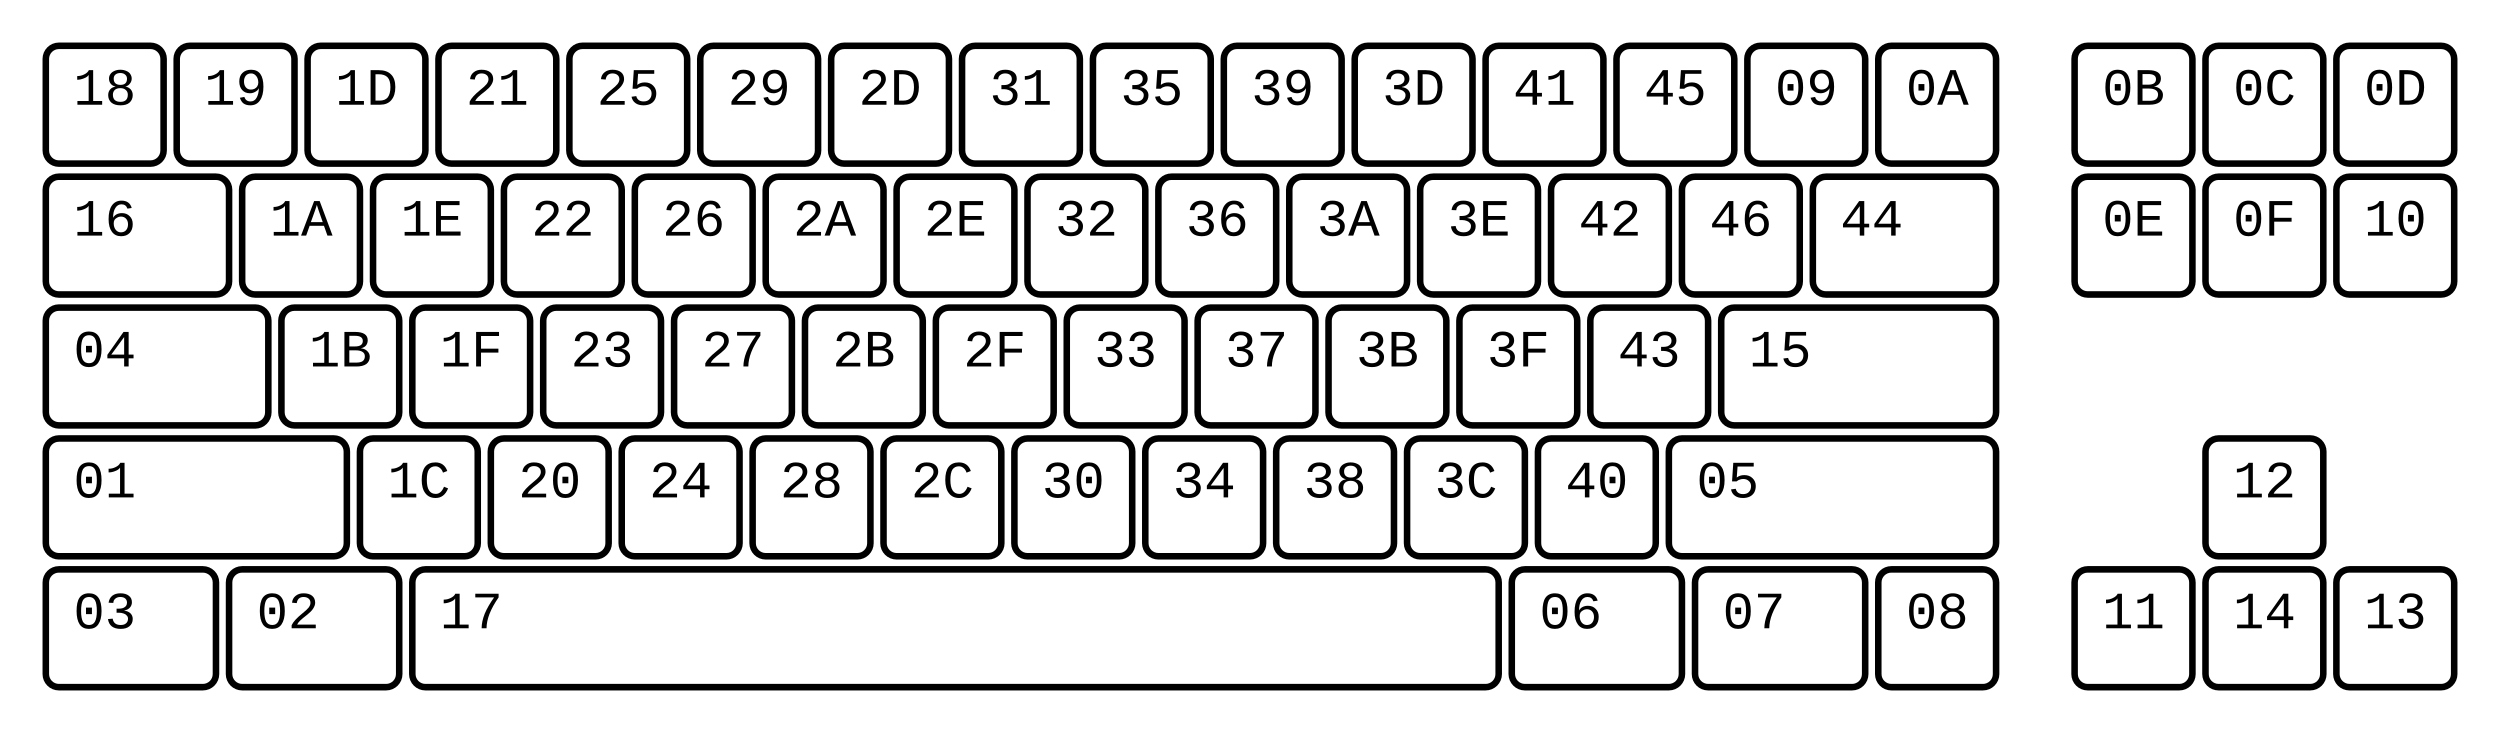
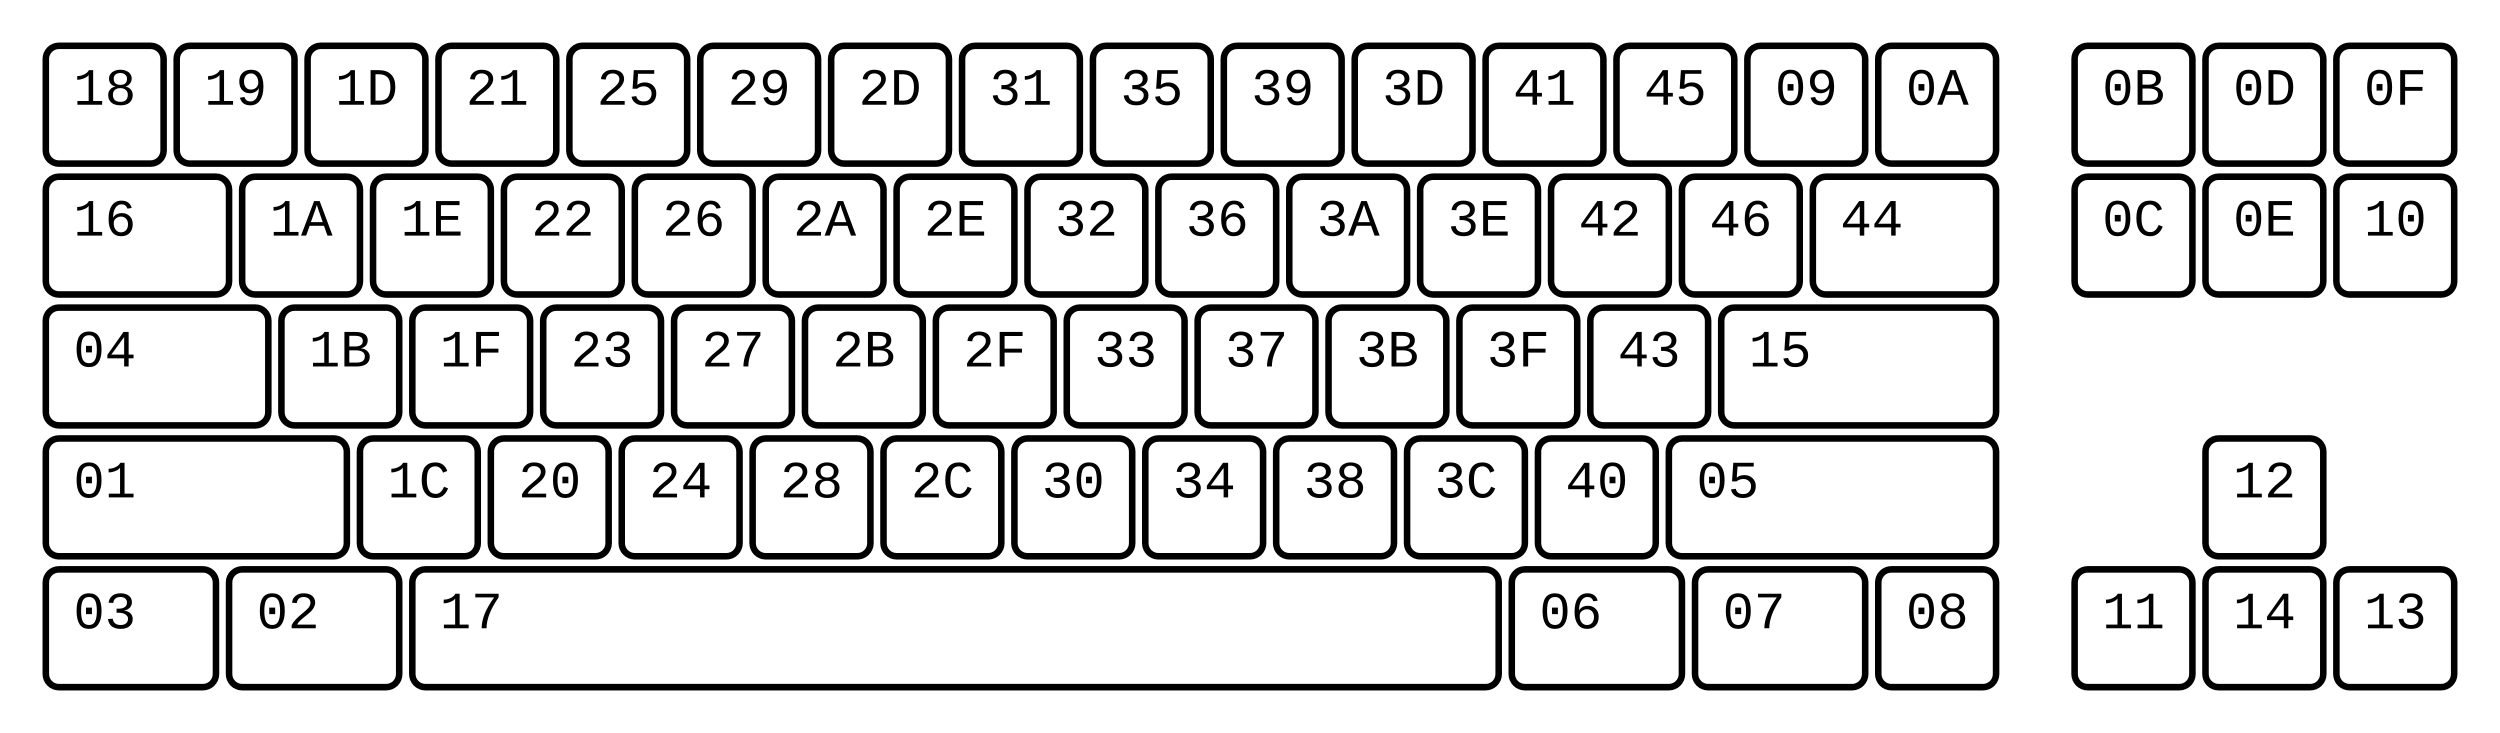
<svg xmlns="http://www.w3.org/2000/svg" version="1.1" viewBox="-3 -3 191 56" width="800px">
  <style>
    rect { stroke: black; stroke-width: 0.5; fill: none; }
    text { font-family: "Monaco", "Liberation Mono", mono; font-size: 4px; text-anchor: middle; }
  </style>
  <g transform="translate(0,0)">
    <rect x="0.5" y="0.5" width="9" height="9" rx="1" ry="1" />
    <text x="5" y="5">18</text>
  </g>
  <g transform="translate(10,0)">
    <rect x="0.5" y="0.5" width="9" height="9" rx="1" ry="1" />
    <text x="5" y="5">19</text>
  </g>
  <g transform="translate(20,0)">
    <rect x="0.5" y="0.5" width="9" height="9" rx="1" ry="1" />
    <text x="5" y="5">1D</text>
  </g>
  <g transform="translate(30,0)">
    <rect x="0.5" y="0.5" width="9" height="9" rx="1" ry="1" />
    <text x="5" y="5">21</text>
  </g>
  <g transform="translate(40,0)">
    <rect x="0.5" y="0.5" width="9" height="9" rx="1" ry="1" />
    <text x="5" y="5">25</text>
  </g>
  <g transform="translate(50,0)">
    <rect x="0.5" y="0.5" width="9" height="9" rx="1" ry="1" />
    <text x="5" y="5">29</text>
  </g>
  <g transform="translate(60,0)">
    <rect x="0.5" y="0.5" width="9" height="9" rx="1" ry="1" />
    <text x="5" y="5">2D</text>
  </g>
  <g transform="translate(70,0)">
    <rect x="0.5" y="0.5" width="9" height="9" rx="1" ry="1" />
    <text x="5" y="5">31</text>
  </g>
  <g transform="translate(80,0)">
    <rect x="0.5" y="0.5" width="9" height="9" rx="1" ry="1" />
    <text x="5" y="5">35</text>
  </g>
  <g transform="translate(90,0)">
    <rect x="0.5" y="0.5" width="9" height="9" rx="1" ry="1" />
    <text x="5" y="5">39</text>
  </g>
  <g transform="translate(100,0)">
    <rect x="0.5" y="0.5" width="9" height="9" rx="1" ry="1" />
    <text x="5" y="5">3D</text>
  </g>
  <g transform="translate(110,0)">
    <rect x="0.5" y="0.5" width="9" height="9" rx="1" ry="1" />
    <text x="5" y="5">41</text>
  </g>
  <g transform="translate(120,0)">
    <rect x="0.5" y="0.5" width="9" height="9" rx="1" ry="1" />
    <text x="5" y="5">45</text>
  </g>
  <g transform="translate(130,0)">
    <rect x="0.5" y="0.5" width="9" height="9" rx="1" ry="1" />
    <text x="5" y="5">09</text>
  </g>
  <g transform="translate(140,0)">
    <rect x="0.5" y="0.5" width="9" height="9" rx="1" ry="1" />
    <text x="5" y="5">0A</text>
  </g>
  <g transform="translate(0,10)">
    <rect x="0.5" y="0.5" width="14" height="9" rx="1" ry="1" />
    <text x="5" y="5">16</text>
  </g>
  <g transform="translate(15,10)">
    <rect x="0.5" y="0.5" width="9" height="9" rx="1" ry="1" />
    <text x="5" y="5">1A</text>
  </g>
  <g transform="translate(25,10)">
    <rect x="0.5" y="0.5" width="9" height="9" rx="1" ry="1" />
    <text x="5" y="5">1E</text>
  </g>
  <g transform="translate(35,10)">
    <rect x="0.5" y="0.5" width="9" height="9" rx="1" ry="1" />
    <text x="5" y="5">22</text>
  </g>
  <g transform="translate(45,10)">
    <rect x="0.5" y="0.5" width="9" height="9" rx="1" ry="1" />
    <text x="5" y="5">26</text>
  </g>
  <g transform="translate(55,10)">
    <rect x="0.5" y="0.5" width="9" height="9" rx="1" ry="1" />
    <text x="5" y="5">2A</text>
  </g>
  <g transform="translate(65,10)">
    <rect x="0.5" y="0.5" width="9" height="9" rx="1" ry="1" />
    <text x="5" y="5">2E</text>
  </g>
  <g transform="translate(75,10)">
    <rect x="0.5" y="0.5" width="9" height="9" rx="1" ry="1" />
    <text x="5" y="5">32</text>
  </g>
  <g transform="translate(85,10)">
    <rect x="0.5" y="0.5" width="9" height="9" rx="1" ry="1" />
    <text x="5" y="5">36</text>
  </g>
  <g transform="translate(95,10)">
    <rect x="0.5" y="0.5" width="9" height="9" rx="1" ry="1" />
    <text x="5" y="5">3A</text>
  </g>
  <g transform="translate(105,10)">
    <rect x="0.5" y="0.5" width="9" height="9" rx="1" ry="1" />
    <text x="5" y="5">3E</text>
  </g>
  <g transform="translate(115,10)">
    <rect x="0.5" y="0.5" width="9" height="9" rx="1" ry="1" />
    <text x="5" y="5">42</text>
  </g>
  <g transform="translate(125,10)">
    <rect x="0.5" y="0.5" width="9" height="9" rx="1" ry="1" />
    <text x="5" y="5">46</text>
  </g>
  <g transform="translate(135,10)">
    <rect x="0.5" y="0.5" width="14" height="9" rx="1" ry="1" />
    <text x="5" y="5">44</text>
  </g>
  <g transform="translate(0,20)">
    <rect x="0.5" y="0.5" width="17" height="9" rx="1" ry="1" />
    <text x="5" y="5">04</text>
  </g>
  <g transform="translate(18,20)">
    <rect x="0.5" y="0.5" width="9" height="9" rx="1" ry="1" />
    <text x="5" y="5">1B</text>
  </g>
  <g transform="translate(28,20)">
    <rect x="0.5" y="0.5" width="9" height="9" rx="1" ry="1" />
    <text x="5" y="5">1F</text>
  </g>
  <g transform="translate(38,20)">
    <rect x="0.5" y="0.5" width="9" height="9" rx="1" ry="1" />
    <text x="5" y="5">23</text>
  </g>
  <g transform="translate(48,20)">
    <rect x="0.5" y="0.5" width="9" height="9" rx="1" ry="1" />
    <text x="5" y="5">27</text>
  </g>
  <g transform="translate(58,20)">
    <rect x="0.5" y="0.5" width="9" height="9" rx="1" ry="1" />
    <text x="5" y="5">2B</text>
  </g>
  <g transform="translate(68,20)">
    <rect x="0.5" y="0.5" width="9" height="9" rx="1" ry="1" />
    <text x="5" y="5">2F</text>
  </g>
  <g transform="translate(78,20)">
    <rect x="0.5" y="0.5" width="9" height="9" rx="1" ry="1" />
    <text x="5" y="5">33</text>
  </g>
  <g transform="translate(88,20)">
    <rect x="0.5" y="0.5" width="9" height="9" rx="1" ry="1" />
    <text x="5" y="5">37</text>
  </g>
  <g transform="translate(98,20)">
    <rect x="0.5" y="0.5" width="9" height="9" rx="1" ry="1" />
    <text x="5" y="5">3B</text>
  </g>
  <g transform="translate(108,20)">
    <rect x="0.5" y="0.5" width="9" height="9" rx="1" ry="1" />
    <text x="5" y="5">3F</text>
  </g>
  <g transform="translate(118,20)">
    <rect x="0.5" y="0.5" width="9" height="9" rx="1" ry="1" />
    <text x="5" y="5">43</text>
  </g>
  <g transform="translate(128,20)">
    <rect x="0.5" y="0.5" width="21" height="9" rx="1" ry="1" />
    <text x="5" y="5">15</text>
  </g>
  <g transform="translate(0,30)">
    <rect x="0.5" y="0.5" width="23" height="9" rx="1" ry="1" />
    <text x="5" y="5">01</text>
  </g>
  <g transform="translate(24,30)">
    <rect x="0.5" y="0.5" width="9" height="9" rx="1" ry="1" />
    <text x="5" y="5">1C</text>
  </g>
  <g transform="translate(34,30)">
    <rect x="0.5" y="0.5" width="9" height="9" rx="1" ry="1" />
    <text x="5" y="5">20</text>
  </g>
  <g transform="translate(44,30)">
    <rect x="0.5" y="0.5" width="9" height="9" rx="1" ry="1" />
    <text x="5" y="5">24</text>
  </g>
  <g transform="translate(54,30)">
    <rect x="0.5" y="0.5" width="9" height="9" rx="1" ry="1" />
    <text x="5" y="5">28</text>
  </g>
  <g transform="translate(64,30)">
    <rect x="0.5" y="0.5" width="9" height="9" rx="1" ry="1" />
    <text x="5" y="5">2C</text>
  </g>
  <g transform="translate(74,30)">
    <rect x="0.5" y="0.5" width="9" height="9" rx="1" ry="1" />
    <text x="5" y="5">30</text>
  </g>
  <g transform="translate(84,30)">
    <rect x="0.5" y="0.5" width="9" height="9" rx="1" ry="1" />
    <text x="5" y="5">34</text>
  </g>
  <g transform="translate(94,30)">
    <rect x="0.5" y="0.5" width="9" height="9" rx="1" ry="1" />
    <text x="5" y="5">38</text>
  </g>
  <g transform="translate(104,30)">
    <rect x="0.5" y="0.5" width="9" height="9" rx="1" ry="1" />
    <text x="5" y="5">3C</text>
  </g>
  <g transform="translate(114,30)">
    <rect x="0.5" y="0.5" width="9" height="9" rx="1" ry="1" />
    <text x="5" y="5">40</text>
  </g>
  <g transform="translate(124,30)">
    <rect x="0.5" y="0.5" width="25" height="9" rx="1" ry="1" />
    <text x="5" y="5">05</text>
  </g>
  <g transform="translate(0,40)">
    <rect x="0.5" y="0.5" width="13" height="9" rx="1" ry="1" />
    <text x="5" y="5">03</text>
  </g>
  <g transform="translate(14,40)">
    <rect x="0.5" y="0.5" width="13" height="9" rx="1" ry="1" />
    <text x="5" y="5">02</text>
  </g>
  <g transform="translate(28,40)">
    <rect x="0.5" y="0.5" width="83" height="9" rx="1" ry="1" />
    <text x="5" y="5">17</text>
  </g>
  <g transform="translate(112,40)">
    <rect x="0.5" y="0.5" width="13" height="9" rx="1" ry="1" />
    <text x="5" y="5">06</text>
  </g>
  <g transform="translate(126,40)">
    <rect x="0.5" y="0.5" width="13" height="9" rx="1" ry="1" />
    <text x="5" y="5">07</text>
  </g>
  <g transform="translate(140,40)">
    <rect x="0.5" y="0.5" width="9" height="9" rx="1" ry="1" />
    <text x="5" y="5">08</text>
  </g>
  <g transform="translate(155,0)">
    <rect x="0.5" y="0.5" width="9" height="9" rx="1" ry="1" />
    <text x="5" y="5">0B</text>
  </g>
  <g transform="translate(165,0)">
    <rect x="0.5" y="0.5" width="9" height="9" rx="1" ry="1" />
+     <text x="5" y="5">0D</text>
+   </g>
+   <g transform="translate(175,0)">
+     <rect x="0.5" y="0.5" width="9" height="9" rx="1" ry="1" />
+     <text x="5" y="5">0F</text>
+   </g>
+   <g transform="translate(155,10)">
+     <rect x="0.5" y="0.5" width="9" height="9" rx="1" ry="1" />
    <text x="5" y="5">0C</text>
  </g>
-   <g transform="translate(175,0)">
-     <rect x="0.5" y="0.5" width="9" height="9" rx="1" ry="1" />
-     <text x="5" y="5">0D</text>
-   </g>
-   <g transform="translate(155,10)">
+   <g transform="translate(165,10)">
    <rect x="0.5" y="0.5" width="9" height="9" rx="1" ry="1" />
    <text x="5" y="5">0E</text>
  </g>
-   <g transform="translate(165,10)">
-     <rect x="0.5" y="0.5" width="9" height="9" rx="1" ry="1" />
-     <text x="5" y="5">0F</text>
-   </g>
  <g transform="translate(175,10)">
    <rect x="0.5" y="0.5" width="9" height="9" rx="1" ry="1" />
    <text x="5" y="5">10</text>
  </g>
  <g transform="translate(165,30)">
    <rect x="0.5" y="0.5" width="9" height="9" rx="1" ry="1" />
    <text x="5" y="5">12</text>
  </g>
  <g transform="translate(155,40)">
    <rect x="0.5" y="0.5" width="9" height="9" rx="1" ry="1" />
    <text x="5" y="5">11</text>
  </g>
  <g transform="translate(165,40)">
    <rect x="0.5" y="0.5" width="9" height="9" rx="1" ry="1" />
    <text x="5" y="5">14</text>
  </g>
  <g transform="translate(175,40)">
    <rect x="0.5" y="0.5" width="9" height="9" rx="1" ry="1" />
    <text x="5" y="5">13</text>
  </g>
</svg>
